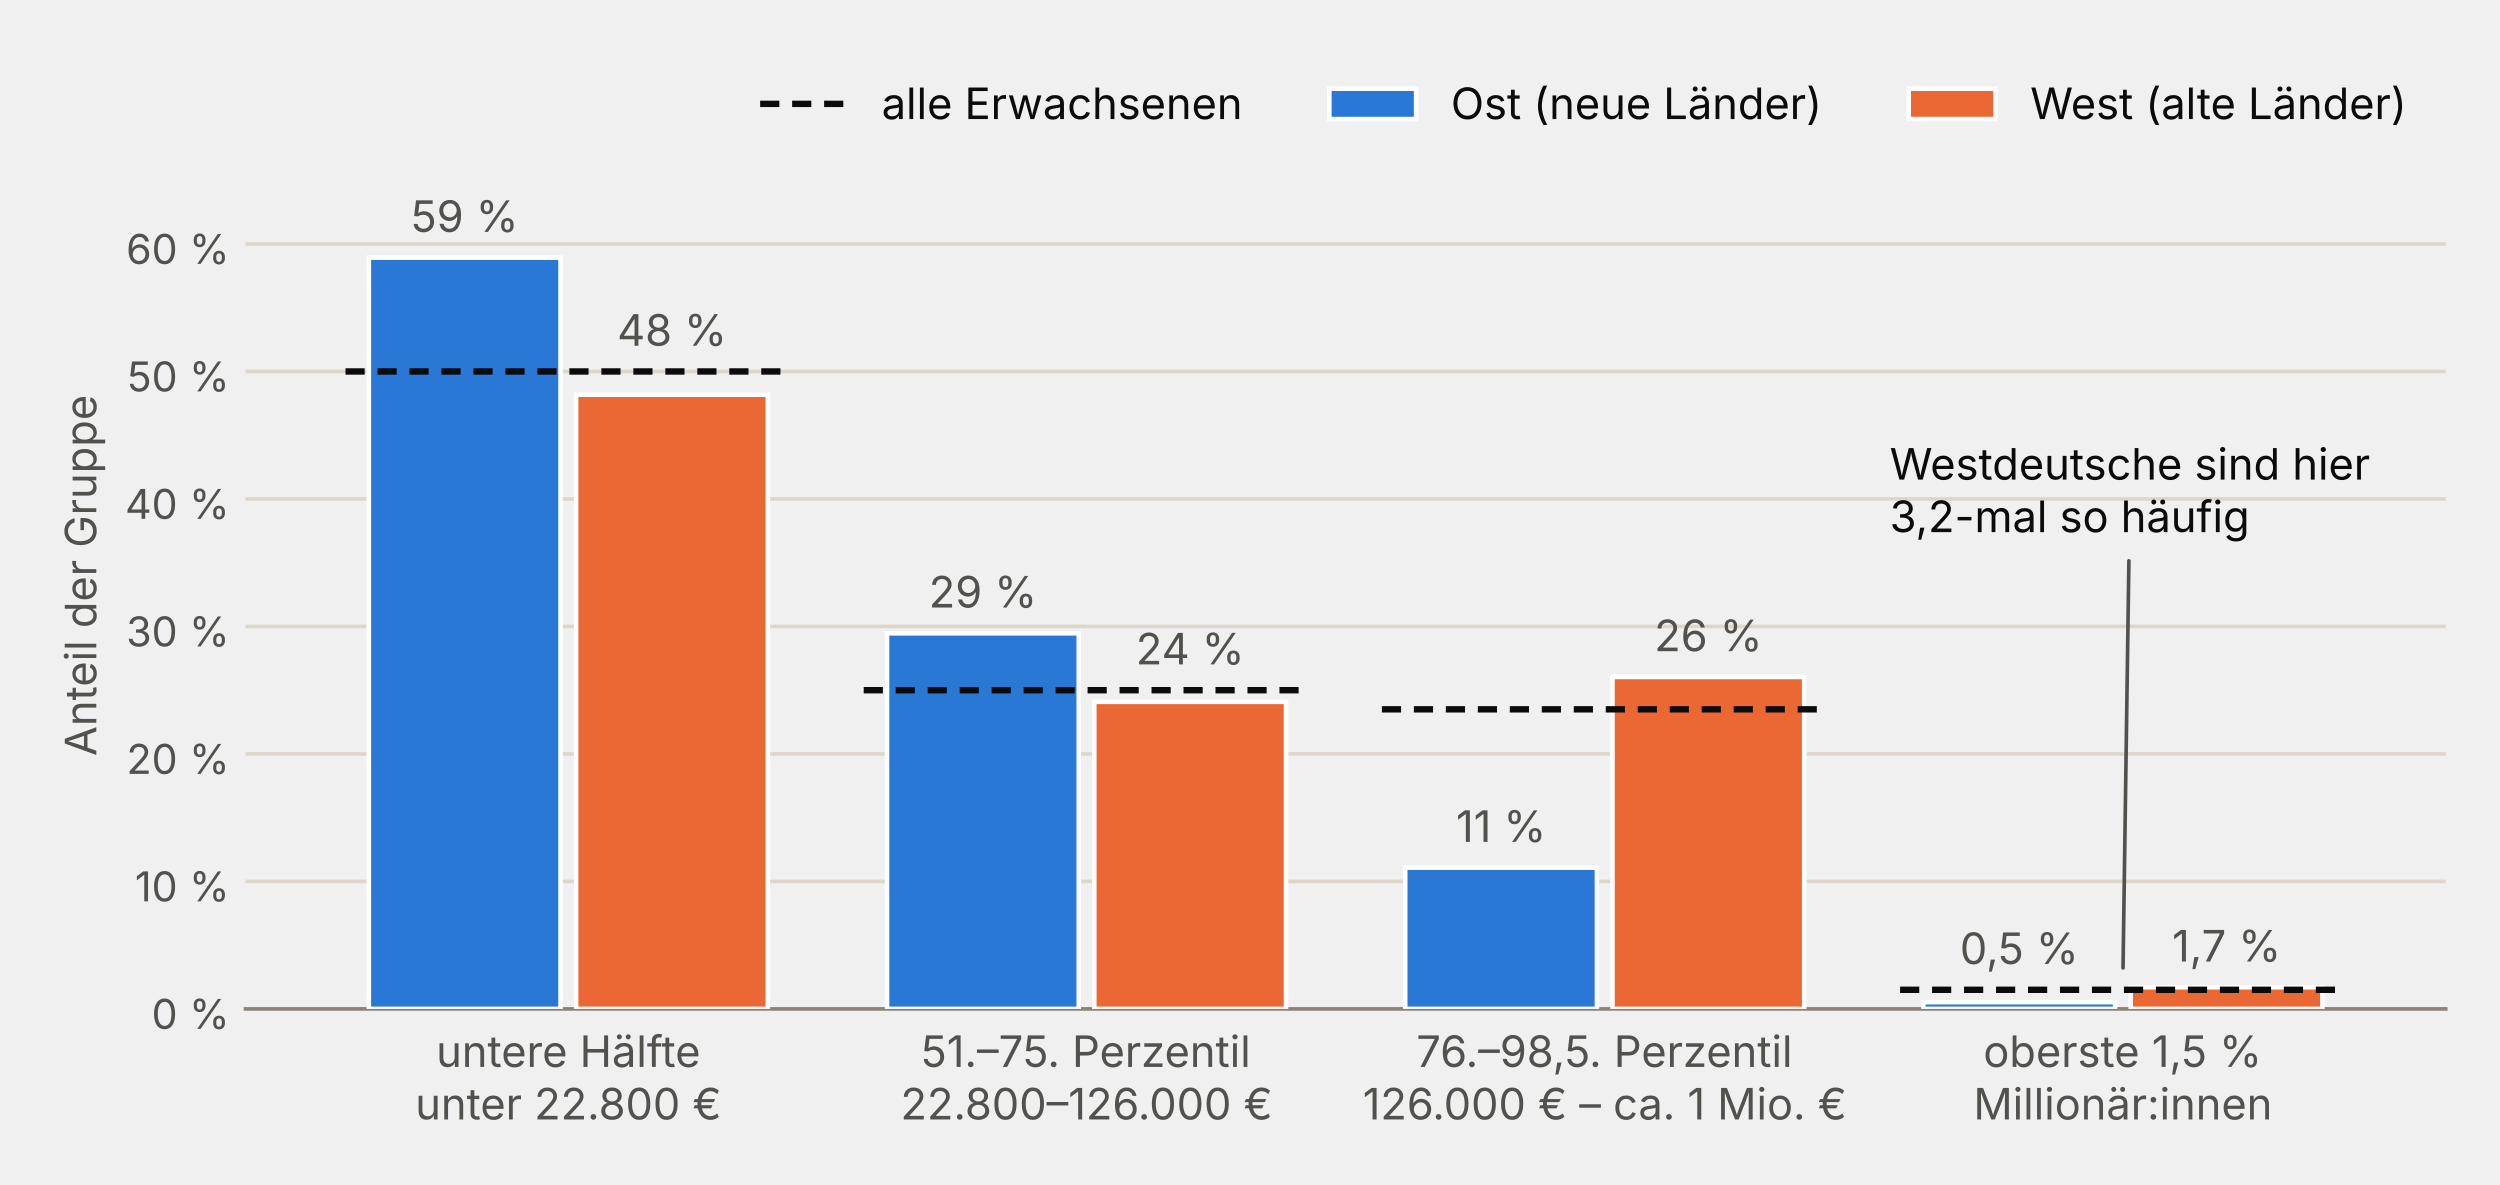
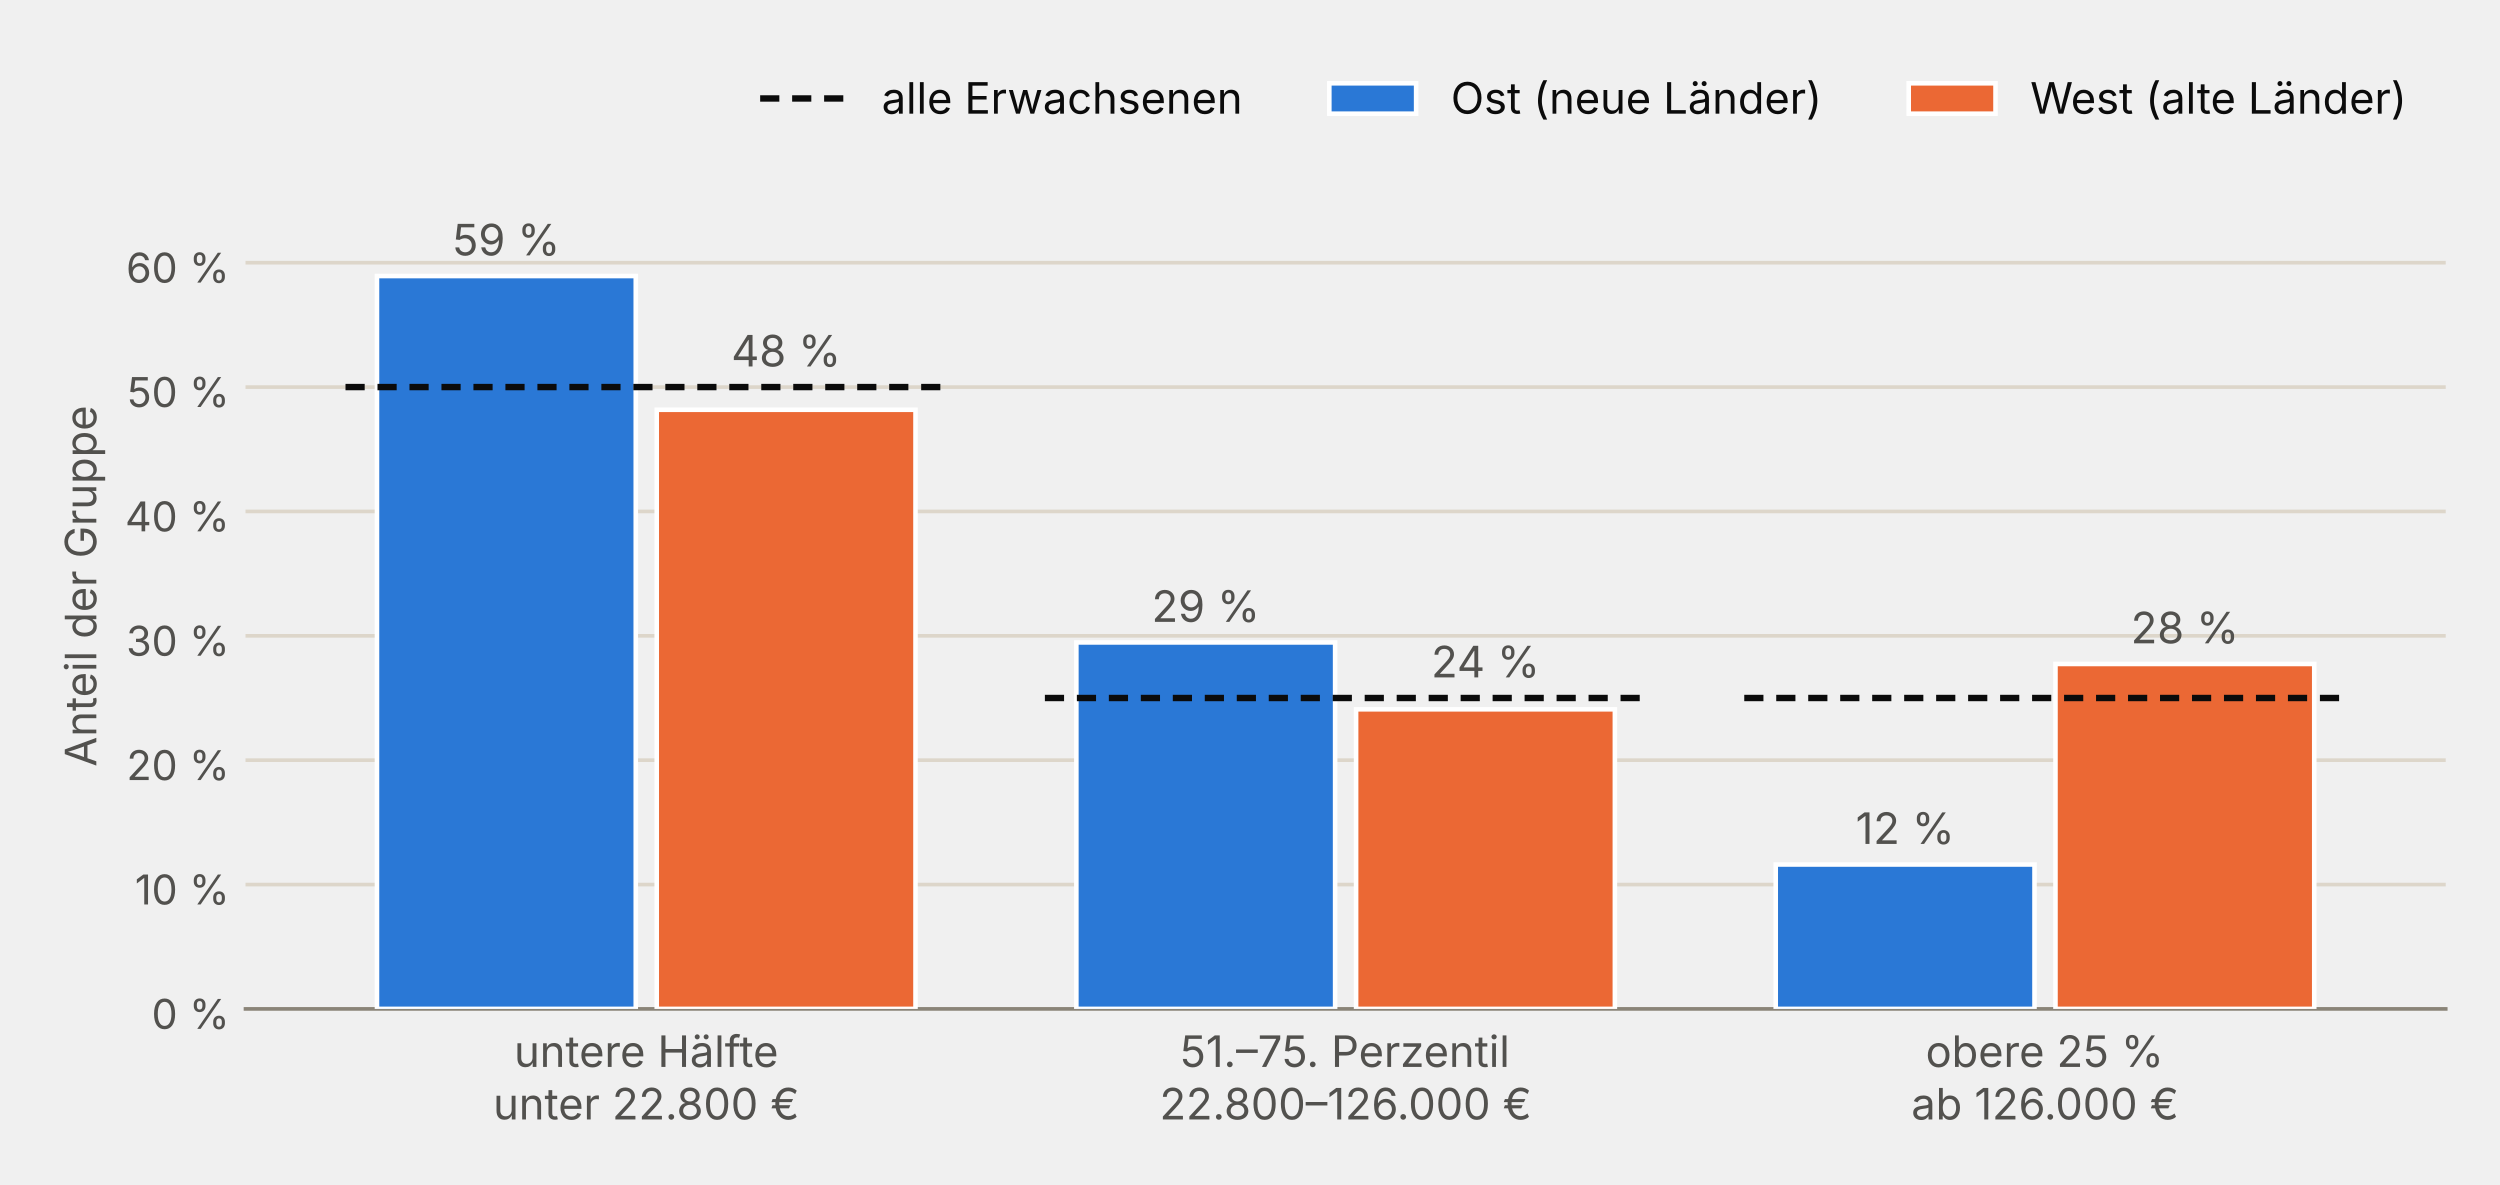
<svg xmlns="http://www.w3.org/2000/svg" width="547.2pt" height="259.2pt" viewBox="0 0 547.2 259.2" version="1.1">
  <defs>
    <style type="text/css">*{stroke-linejoin: round; stroke-linecap: butt}</style>
  </defs>
  <g id="figure_1">
    <g id="patch_1">
      <path d="M 0 259.2  L 547.2 259.2  L 547.2 0  L 0 0  L 0 259.2  z " style="fill: none" />
    </g>
    <g id="axes_1">
      <g id="patch_2">
-         <path d="M 53.735 220.831  L 535.32 220.831  L 535.32 31.08  L 53.735 31.08  L 53.735 220.831  z " style="fill: none" />
+         <path d="M 53.735 220.831  L 535.32 220.831  L 535.32 35.725  L 53.735 35.725  L 53.735 220.831  z " style="fill: none" />
      </g>
      <g id="matplotlib.axis_1">
        <g id="xtick_1">
          <g id="line2d_1" />
          <g id="text_1">
-             <text style="font-size: 9.5px; font-family: 'Inter', 'DejaVu Sans', sans-serif; fill: #52514e" transform="translate(95.46913 233.5339)">untere Hälfte</text>
-             <text style="font-size: 9.5px; font-family: 'Inter', 'DejaVu Sans', sans-serif; fill: #52514e" transform="translate(90.89057 245.0285)">unter 22.800 €</text>
+             <text style="font-size: 9.5px; font-family: 'Inter', 'DejaVu Sans', sans-serif; fill: #52514e" transform="translate(112.5219 233.5339)">untere Hälfte</text>
+             <text style="font-size: 9.5px; font-family: 'Inter', 'DejaVu Sans', sans-serif; fill: #52514e" transform="translate(107.9434 245.0285)">unter 22.800 €</text>
          </g>
        </g>
        <g id="xtick_2">
          <g id="line2d_2" />
          <g id="text_2">
-             <text style="font-size: 9.5px; font-family: 'Inter', 'DejaVu Sans', sans-serif; fill: #52514e" transform="translate(201.5973 233.5339)">51.–75. Perzentil</text>
-             <text style="font-size: 9.5px; font-family: 'Inter', 'DejaVu Sans', sans-serif; fill: #52514e" transform="translate(197.0989 245.0285)">22.800–126.000 €</text>
+             <text style="font-size: 9.5px; font-family: 'Inter', 'DejaVu Sans', sans-serif; fill: #52514e" transform="translate(258.3078 233.5339)">51.–75. Perzentil</text>
+             <text style="font-size: 9.5px; font-family: 'Inter', 'DejaVu Sans', sans-serif; fill: #52514e" transform="translate(253.8094 245.0285)">22.800–126.000 €</text>
          </g>
        </g>
        <g id="xtick_3">
          <g id="line2d_3" />
          <g id="text_3">
-             <text style="font-size: 9.5px; font-family: 'Inter', 'DejaVu Sans', sans-serif; fill: #52514e" transform="translate(310.0026 233.5339)">76.–98,5. Perzentil</text>
-             <text style="font-size: 9.5px; font-family: 'Inter', 'DejaVu Sans', sans-serif; fill: #52514e" transform="translate(298.2753 245.0285)">126.000 € – ca. 1 Mio. €</text>
-           </g>
-         </g>
-         <g id="xtick_4">
-           <g id="line2d_4" />
-           <g id="text_4">
-             <text style="font-size: 9.5px; font-family: 'Inter', 'DejaVu Sans', sans-serif; fill: #52514e" transform="translate(434.1036 233.5339)">oberste 1,5 %</text>
-             <text style="font-size: 9.5px; font-family: 'Inter', 'DejaVu Sans', sans-serif; fill: #52514e" transform="translate(431.9498 245.0285)">Millionär:innen</text>
+             <text style="font-size: 9.5px; font-family: 'Inter', 'DejaVu Sans', sans-serif; fill: #52514e" transform="translate(421.4809 233.5339)">obere 25 %</text>
+             <text style="font-size: 9.5px; font-family: 'Inter', 'DejaVu Sans', sans-serif; fill: #52514e" transform="translate(418.3385 245.0285)">ab 126.000 €</text>
          </g>
        </g>
      </g>
      <g id="matplotlib.axis_2">
        <g id="ytick_1">
-           <g id="line2d_5">
-             <path d="M 53.735 220.831  L 535.32 220.831  " clip-path="url(#p410bc58442)" style="fill: none; stroke: #ddd6ca; stroke-width: 0.8; stroke-linecap: square" />
+           <g id="line2d_4">
+             <path d="M 53.735 220.831  L 535.32 220.831  " clip-path="url(#pdb9863c7e8)" style="fill: none; stroke: #ddd6ca; stroke-width: 0.8; stroke-linecap: square" />
          </g>
-           <g id="line2d_6" />
-           <g id="text_5">
+           <g id="line2d_5" />
+           <g id="text_4">
            <text style="font-size: 9px; font-family: 'Inter', 'DejaVu Sans', sans-serif; text-anchor: end; fill: #52514e" x="50.235" y="225.19" transform="rotate(-0 50.23463 225.1901)">0 %</text>
          </g>
        </g>
        <g id="ytick_2">
-           <g id="line2d_7">
-             <path d="M 53.735 192.926  L 535.32 192.926  " clip-path="url(#p410bc58442)" style="fill: none; stroke: #ddd6ca; stroke-width: 0.8; stroke-linecap: square" />
+           <g id="line2d_6">
+             <path d="M 53.735 193.609  L 535.32 193.609  " clip-path="url(#pdb9863c7e8)" style="fill: none; stroke: #ddd6ca; stroke-width: 0.8; stroke-linecap: square" />
          </g>
-           <g id="line2d_8" />
-           <g id="text_6">
-             <text style="font-size: 9px; font-family: 'Inter', 'DejaVu Sans', sans-serif; text-anchor: end; fill: #52514e" x="50.235" y="197.286" transform="rotate(-0 50.23463 197.2856)">10 %</text>
+           <g id="line2d_7" />
+           <g id="text_5">
+             <text style="font-size: 9px; font-family: 'Inter', 'DejaVu Sans', sans-serif; text-anchor: end; fill: #52514e" x="50.235" y="197.969" transform="rotate(-0 50.23463 197.9686)">10 %</text>
          </g>
        </g>
        <g id="ytick_3">
-           <g id="line2d_9">
-             <path d="M 53.735 165.022  L 535.32 165.022  " clip-path="url(#p410bc58442)" style="fill: none; stroke: #ddd6ca; stroke-width: 0.8; stroke-linecap: square" />
+           <g id="line2d_8">
+             <path d="M 53.735 166.388  L 535.32 166.388  " clip-path="url(#pdb9863c7e8)" style="fill: none; stroke: #ddd6ca; stroke-width: 0.8; stroke-linecap: square" />
          </g>
-           <g id="line2d_10" />
-           <g id="text_7">
-             <text style="font-size: 9px; font-family: 'Inter', 'DejaVu Sans', sans-serif; text-anchor: end; fill: #52514e" x="50.235" y="169.381" transform="rotate(-0 50.23463 169.3811)">20 %</text>
+           <g id="line2d_9" />
+           <g id="text_6">
+             <text style="font-size: 9px; font-family: 'Inter', 'DejaVu Sans', sans-serif; text-anchor: end; fill: #52514e" x="50.235" y="170.747" transform="rotate(-0 50.23463 170.7471)">20 %</text>
          </g>
        </g>
        <g id="ytick_4">
-           <g id="line2d_11">
-             <path d="M 53.735 137.117  L 535.32 137.117  " clip-path="url(#p410bc58442)" style="fill: none; stroke: #ddd6ca; stroke-width: 0.8; stroke-linecap: square" />
+           <g id="line2d_10">
+             <path d="M 53.735 139.166  L 535.32 139.166  " clip-path="url(#pdb9863c7e8)" style="fill: none; stroke: #ddd6ca; stroke-width: 0.8; stroke-linecap: square" />
          </g>
-           <g id="line2d_12" />
-           <g id="text_8">
-             <text style="font-size: 9px; font-family: 'Inter', 'DejaVu Sans', sans-serif; text-anchor: end; fill: #52514e" x="50.235" y="141.477" transform="rotate(-0 50.23463 141.4766)">30 %</text>
+           <g id="line2d_11" />
+           <g id="text_7">
+             <text style="font-size: 9px; font-family: 'Inter', 'DejaVu Sans', sans-serif; text-anchor: end; fill: #52514e" x="50.235" y="143.526" transform="rotate(-0 50.23463 143.5257)">30 %</text>
          </g>
        </g>
        <g id="ytick_5">
-           <g id="line2d_13">
-             <path d="M 53.735 109.213  L 535.32 109.213  " clip-path="url(#p410bc58442)" style="fill: none; stroke: #ddd6ca; stroke-width: 0.8; stroke-linecap: square" />
+           <g id="line2d_12">
+             <path d="M 53.735 111.945  L 535.32 111.945  " clip-path="url(#pdb9863c7e8)" style="fill: none; stroke: #ddd6ca; stroke-width: 0.8; stroke-linecap: square" />
          </g>
-           <g id="line2d_14" />
-           <g id="text_9">
-             <text style="font-size: 9px; font-family: 'Inter', 'DejaVu Sans', sans-serif; text-anchor: end; fill: #52514e" x="50.235" y="113.572" transform="rotate(-0 50.23463 113.5721)">40 %</text>
+           <g id="line2d_13" />
+           <g id="text_8">
+             <text style="font-size: 9px; font-family: 'Inter', 'DejaVu Sans', sans-serif; text-anchor: end; fill: #52514e" x="50.235" y="116.304" transform="rotate(-0 50.23463 116.3042)">40 %</text>
          </g>
        </g>
        <g id="ytick_6">
-           <g id="line2d_15">
-             <path d="M 53.735 81.308  L 535.32 81.308  " clip-path="url(#p410bc58442)" style="fill: none; stroke: #ddd6ca; stroke-width: 0.8; stroke-linecap: square" />
+           <g id="line2d_14">
+             <path d="M 53.735 84.723  L 535.32 84.723  " clip-path="url(#pdb9863c7e8)" style="fill: none; stroke: #ddd6ca; stroke-width: 0.8; stroke-linecap: square" />
          </g>
-           <g id="line2d_16" />
-           <g id="text_10">
-             <text style="font-size: 9px; font-family: 'Inter', 'DejaVu Sans', sans-serif; text-anchor: end; fill: #52514e" x="50.235" y="85.668" transform="rotate(-0 50.23463 85.66757)">50 %</text>
+           <g id="line2d_15" />
+           <g id="text_9">
+             <text style="font-size: 9px; font-family: 'Inter', 'DejaVu Sans', sans-serif; text-anchor: end; fill: #52514e" x="50.235" y="89.083" transform="rotate(-0 50.23463 89.08268)">50 %</text>
          </g>
        </g>
        <g id="ytick_7">
-           <g id="line2d_17">
-             <path d="M 53.735 53.404  L 535.32 53.404  " clip-path="url(#p410bc58442)" style="fill: none; stroke: #ddd6ca; stroke-width: 0.8; stroke-linecap: square" />
+           <g id="line2d_16">
+             <path d="M 53.735 57.502  L 535.32 57.502  " clip-path="url(#pdb9863c7e8)" style="fill: none; stroke: #ddd6ca; stroke-width: 0.8; stroke-linecap: square" />
          </g>
-           <g id="line2d_18" />
-           <g id="text_11">
-             <text style="font-size: 9px; font-family: 'Inter', 'DejaVu Sans', sans-serif; text-anchor: end; fill: #52514e" x="50.235" y="57.763" transform="rotate(-0 50.23463 57.76306)">60 %</text>
+           <g id="line2d_17" />
+           <g id="text_10">
+             <text style="font-size: 9px; font-family: 'Inter', 'DejaVu Sans', sans-serif; text-anchor: end; fill: #52514e" x="50.235" y="61.861" transform="rotate(-0 50.23463 61.86119)">60 %</text>
          </g>
        </g>
-         <g id="text_12">
-           <text style="font-size: 9.5px; font-family: 'Inter', 'DejaVu Sans', sans-serif; text-anchor: middle; fill: #52514e" x="21.083" y="125.955" transform="rotate(-90 21.08312 125.9554)">Anteil der Gruppe</text>
+         <g id="text_11">
+           <text style="font-size: 9.5px; font-family: 'Inter', 'DejaVu Sans', sans-serif; text-anchor: middle; fill: #52514e" x="21.083" y="128.278" transform="rotate(-90 21.08312 128.2777)">Anteil der Gruppe</text>
        </g>
      </g>
      <g id="patch_3">
        <path d="M 53.735 220.831  L 535.32 220.831  " style="fill: none; stroke: #8a8478; stroke-width: 0.8; stroke-linejoin: miter; stroke-linecap: square" />
      </g>
      <g id="patch_4">
-         <path d="M 80.729 220.831  L 122.695 220.831  L 122.695 56.396  L 80.729 56.396  z " clip-path="url(#p410bc58442)" style="fill: #2a78d6; stroke: #ffffff; stroke-linejoin: miter" />
+         <path d="M 82.513 220.831  L 139.153 220.831  L 139.153 60.421  L 82.513 60.421  z " clip-path="url(#pdb9863c7e8)" style="fill: #2a78d6; stroke: #ffffff; stroke-linejoin: miter" />
      </g>
      <g id="patch_5">
-         <path d="M 194.15 220.831  L 236.116 220.831  L 236.116 138.614  L 194.15 138.614  z " clip-path="url(#p410bc58442)" style="fill: #2a78d6; stroke: #ffffff; stroke-linejoin: miter" />
+         <path d="M 235.592 220.831  L 292.231 220.831  L 292.231 140.626  L 235.592 140.626  z " clip-path="url(#pdb9863c7e8)" style="fill: #2a78d6; stroke: #ffffff; stroke-linejoin: miter" />
      </g>
      <g id="patch_6">
-         <path d="M 307.571 220.831  L 349.536 220.831  L 349.536 189.917  L 307.571 189.917  z " clip-path="url(#p410bc58442)" style="fill: #2a78d6; stroke: #ffffff; stroke-linejoin: miter" />
+         <path d="M 388.671 220.831  L 445.31 220.831  L 445.31 189.23  L 388.671 189.23  z " clip-path="url(#pdb9863c7e8)" style="fill: #2a78d6; stroke: #ffffff; stroke-linejoin: miter" />
+       </g>
+       <g id="text_12">
+         <text style="font-size: 9.5px; font-family: 'Inter', 'DejaVu Sans', sans-serif; text-anchor: middle; fill: #52514e" x="110.833" y="55.908" transform="rotate(-0 110.833 55.90849)">59 %</text>
+       </g>
+       <g id="text_13">
+         <text style="font-size: 9.5px; font-family: 'Inter', 'DejaVu Sans', sans-serif; text-anchor: middle; fill: #52514e" x="263.912" y="136.113" transform="rotate(-0 263.9116 136.1132)">29 %</text>
+       </g>
+       <g id="text_14">
+         <text style="font-size: 9.5px; font-family: 'Inter', 'DejaVu Sans', sans-serif; text-anchor: middle; fill: #52514e" x="416.99" y="184.717" transform="rotate(-0 416.9902 184.7173)">12 %</text>
      </g>
      <g id="patch_7">
-         <path d="M 420.992 220.831  L 462.957 220.831  L 462.957 219.351  L 420.992 219.351  z " clip-path="url(#p410bc58442)" style="fill: #2a78d6; stroke: #ffffff; stroke-linejoin: miter" />
+         <path d="M 143.745 220.831  L 200.384 220.831  L 200.384 89.69  L 143.745 89.69  z " clip-path="url(#pdb9863c7e8)" style="fill: #eb6834; stroke: #ffffff; stroke-linejoin: miter" />
      </g>
-       <g id="text_13">
-         <text style="font-size: 9.5px; font-family: 'Inter', 'DejaVu Sans', sans-serif; text-anchor: middle; fill: #52514e" x="101.712" y="50.756" transform="rotate(-0 101.7117 50.75635)">59 %</text>
+       <g id="patch_8">
+         <path d="M 296.823 220.831  L 353.463 220.831  L 353.463 155.26  L 296.823 155.26  z " clip-path="url(#pdb9863c7e8)" style="fill: #eb6834; stroke: #ffffff; stroke-linejoin: miter" />
      </g>
-       <g id="text_14">
-         <text style="font-size: 9.5px; font-family: 'Inter', 'DejaVu Sans', sans-serif; text-anchor: middle; fill: #52514e" x="215.133" y="132.974" transform="rotate(-0 215.1326 132.9735)">29 %</text>
+       <g id="patch_9">
+         <path d="M 449.902 220.831  L 506.541 220.831  L 506.541 145.327  L 449.902 145.327  z " clip-path="url(#pdb9863c7e8)" style="fill: #eb6834; stroke: #ffffff; stroke-linejoin: miter" />
      </g>
      <g id="text_15">
-         <text style="font-size: 9.5px; font-family: 'Inter', 'DejaVu Sans', sans-serif; text-anchor: middle; fill: #52514e" x="328.554" y="184.277" transform="rotate(-0 328.5536 184.277)">11 %</text>
+         <text style="font-size: 9.5px; font-family: 'Inter', 'DejaVu Sans', sans-serif; text-anchor: middle; fill: #52514e" x="172.064" y="80.211" transform="rotate(-0 172.0644 80.21053)">48 %</text>
      </g>
      <g id="text_16">
-         <text style="font-size: 9.5px; font-family: 'Inter', 'DejaVu Sans', sans-serif; text-anchor: middle; fill: #52514e" x="441.975" y="211.005" transform="rotate(-0 441.9746 211.005)">0,5 %</text>
-       </g>
-       <g id="patch_8">
-         <path d="M 126.097 220.831  L 168.063 220.831  L 168.063 86.4  L 126.097 86.4  z " clip-path="url(#p410bc58442)" style="fill: #eb6834; stroke: #ffffff; stroke-linejoin: miter" />
-       </g>
-       <g id="patch_9">
-         <path d="M 239.518 220.831  L 281.484 220.831  L 281.484 153.615  L 239.518 153.615  z " clip-path="url(#p410bc58442)" style="fill: #eb6834; stroke: #ffffff; stroke-linejoin: miter" />
-       </g>
-       <g id="patch_10">
-         <path d="M 352.939 220.831  L 394.905 220.831  L 394.905 148.171  L 352.939 148.171  z " clip-path="url(#p410bc58442)" style="fill: #eb6834; stroke: #ffffff; stroke-linejoin: miter" />
-       </g>
-       <g id="patch_11">
-         <path d="M 466.36 220.831  L 508.326 220.831  L 508.326 216.092  L 466.36 216.092  z " clip-path="url(#p410bc58442)" style="fill: #eb6834; stroke: #ffffff; stroke-linejoin: miter" />
+         <text style="font-size: 9.5px; font-family: 'Inter', 'DejaVu Sans', sans-serif; text-anchor: middle; fill: #52514e" x="325.143" y="148.264" transform="rotate(-0 325.143 148.2642)">24 %</text>
      </g>
      <g id="text_17">
-         <text style="font-size: 9.5px; font-family: 'Inter', 'DejaVu Sans', sans-serif; text-anchor: middle; fill: #52514e" x="147.08" y="75.668" transform="rotate(-0 147.0801 75.66815)">48 %</text>
+         <text style="font-size: 9.5px; font-family: 'Inter', 'DejaVu Sans', sans-serif; text-anchor: middle; fill: #52514e" x="478.222" y="140.814" transform="rotate(-0 478.2217 140.8138)">28 %</text>
      </g>
-       <g id="text_18">
-         <text style="font-size: 9.5px; font-family: 'Inter', 'DejaVu Sans', sans-serif; text-anchor: middle; fill: #52514e" x="260.501" y="145.429" transform="rotate(-0 260.501 145.4294)">24 %</text>
-       </g>
-       <g id="text_19">
-         <text style="font-size: 9.5px; font-family: 'Inter', 'DejaVu Sans', sans-serif; text-anchor: middle; fill: #52514e" x="373.922" y="142.531" transform="rotate(-0 373.922 142.5308)">26 %</text>
-       </g>
-       <g id="text_20">
-         <text style="font-size: 9.5px; font-family: 'Inter', 'DejaVu Sans', sans-serif; text-anchor: middle; fill: #52514e" x="487.343" y="210.452" transform="rotate(-0 487.3429 210.452)">1,7 %</text>
-       </g>
-       <g id="patch_12">
-         <path d="M 465.972 122.758  Q 465.33 167.307 464.688 211.856  " style="fill: none; stroke: #52514e; stroke-width: 0.8; stroke-linecap: round" />
-       </g>
-       <g id="text_21">
-         <text style="font-size: 9.5px; font-family: 'Inter', 'DejaVu Sans', sans-serif; fill: #0b0b0b" transform="translate(413.6193 104.9732)">Westdeutsche sind hier</text>
-         <text style="font-size: 9.5px; font-family: 'Inter', 'DejaVu Sans', sans-serif; fill: #0b0b0b" transform="translate(413.6193 116.4679)">3,2-mal so häufig</text>
+       <g id="line2d_18">
+         <path d="M 75.625 84.723  L 207.272 84.723  " clip-path="url(#pdb9863c7e8)" style="fill: none; stroke-dasharray: 4.2,2.8; stroke-dashoffset: 0; stroke: #0b0b0b; stroke-width: 1.4" />
      </g>
      <g id="line2d_19">
-         <path d="M 75.625 81.308  L 173.167 81.308  " clip-path="url(#p410bc58442)" style="fill: none; stroke-dasharray: 4.2,2.8; stroke-dashoffset: 0; stroke: #0b0b0b; stroke-width: 1.4" />
+         <path d="M 228.704 152.777  L 360.351 152.777  " clip-path="url(#pdb9863c7e8)" style="fill: none; stroke-dasharray: 4.2,2.8; stroke-dashoffset: 0; stroke: #0b0b0b; stroke-width: 1.4" />
      </g>
      <g id="line2d_20">
-         <path d="M 189.046 151.069  L 286.588 151.069  " clip-path="url(#p410bc58442)" style="fill: none; stroke-dasharray: 4.2,2.8; stroke-dashoffset: 0; stroke: #0b0b0b; stroke-width: 1.4" />
-       </g>
-       <g id="line2d_21">
-         <path d="M 302.467 155.255  L 400.009 155.255  " clip-path="url(#p410bc58442)" style="fill: none; stroke-dasharray: 4.2,2.8; stroke-dashoffset: 0; stroke: #0b0b0b; stroke-width: 1.4" />
-       </g>
-       <g id="line2d_22">
-         <path d="M 415.888 216.645  L 513.43 216.645  " clip-path="url(#p410bc58442)" style="fill: none; stroke-dasharray: 4.2,2.8; stroke-dashoffset: 0; stroke: #0b0b0b; stroke-width: 1.4" />
+         <path d="M 381.782 152.777  L 513.43 152.777  " clip-path="url(#pdb9863c7e8)" style="fill: none; stroke-dasharray: 4.2,2.8; stroke-dashoffset: 0; stroke: #0b0b0b; stroke-width: 1.4" />
      </g>
      <g id="legend_1">
-         <g id="line2d_23">
-           <path d="M 166.382 22.738  L 175.882 22.738  L 185.382 22.738  " style="fill: none; stroke-dasharray: 4.2,2.8; stroke-dashoffset: 0; stroke: #0b0b0b; stroke-width: 1.4" />
+         <g id="line2d_21">
+           <path d="M 166.382 21.558  L 175.882 21.558  L 185.382 21.558  " style="fill: none; stroke-dasharray: 4.2,2.8; stroke-dashoffset: 0; stroke: #0b0b0b; stroke-width: 1.4" />
        </g>
-         <g id="text_22">
-           <text style="font-size: 9.5px; font-family: 'Inter', 'DejaVu Sans', sans-serif; text-anchor: start; fill: #0b0b0b" x="192.982" y="26.063" transform="rotate(-0 192.9816 26.06313)">alle Erwachsenen</text>
+         <g id="text_18">
+           <text style="font-size: 9.5px; font-family: 'Inter', 'DejaVu Sans', sans-serif; text-anchor: start; fill: #0b0b0b" x="192.982" y="24.883" transform="rotate(-0 192.9816 24.88312)">alle Erwachsenen</text>
        </g>
-         <g id="patch_13">
-           <path d="M 290.962 26.063  L 309.962 26.063  L 309.962 19.413  L 290.962 19.413  z " style="fill: #2a78d6; stroke: #ffffff; stroke-linejoin: miter" />
+         <g id="patch_10">
+           <path d="M 290.962 24.883  L 309.962 24.883  L 309.962 18.233  L 290.962 18.233  z " style="fill: #2a78d6; stroke: #ffffff; stroke-linejoin: miter" />
        </g>
-         <g id="text_23">
-           <text style="font-size: 9.5px; font-family: 'Inter', 'DejaVu Sans', sans-serif; text-anchor: start; fill: #0b0b0b" x="317.562" y="26.063" transform="rotate(-0 317.5622 26.06313)">Ost (neue Länder)</text>
+         <g id="text_19">
+           <text style="font-size: 9.5px; font-family: 'Inter', 'DejaVu Sans', sans-serif; text-anchor: start; fill: #0b0b0b" x="317.562" y="24.883" transform="rotate(-0 317.5622 24.88312)">Ost (neue Länder)</text>
        </g>
-         <g id="patch_14">
-           <path d="M 417.778 26.063  L 436.778 26.063  L 436.778 19.413  L 417.778 19.413  z " style="fill: #eb6834; stroke: #ffffff; stroke-linejoin: miter" />
+         <g id="patch_11">
+           <path d="M 417.778 24.883  L 436.778 24.883  L 436.778 18.233  L 417.778 18.233  z " style="fill: #eb6834; stroke: #ffffff; stroke-linejoin: miter" />
        </g>
-         <g id="text_24">
-           <text style="font-size: 9.5px; font-family: 'Inter', 'DejaVu Sans', sans-serif; text-anchor: start; fill: #0b0b0b" x="444.378" y="26.063" transform="rotate(-0 444.3783 26.06313)">West (alte Länder)</text>
+         <g id="text_20">
+           <text style="font-size: 9.5px; font-family: 'Inter', 'DejaVu Sans', sans-serif; text-anchor: start; fill: #0b0b0b" x="444.378" y="24.883" transform="rotate(-0 444.3783 24.88312)">West (alte Länder)</text>
        </g>
      </g>
    </g>
  </g>
  <defs>
-     <clipPath id="p410bc58442">
-       <rect x="53.735" y="31.08" width="481.585" height="189.751" />
+     <clipPath id="pdb9863c7e8">
+       <rect x="53.735" y="35.725" width="481.585" height="185.106" />
    </clipPath>
  </defs>
</svg>
